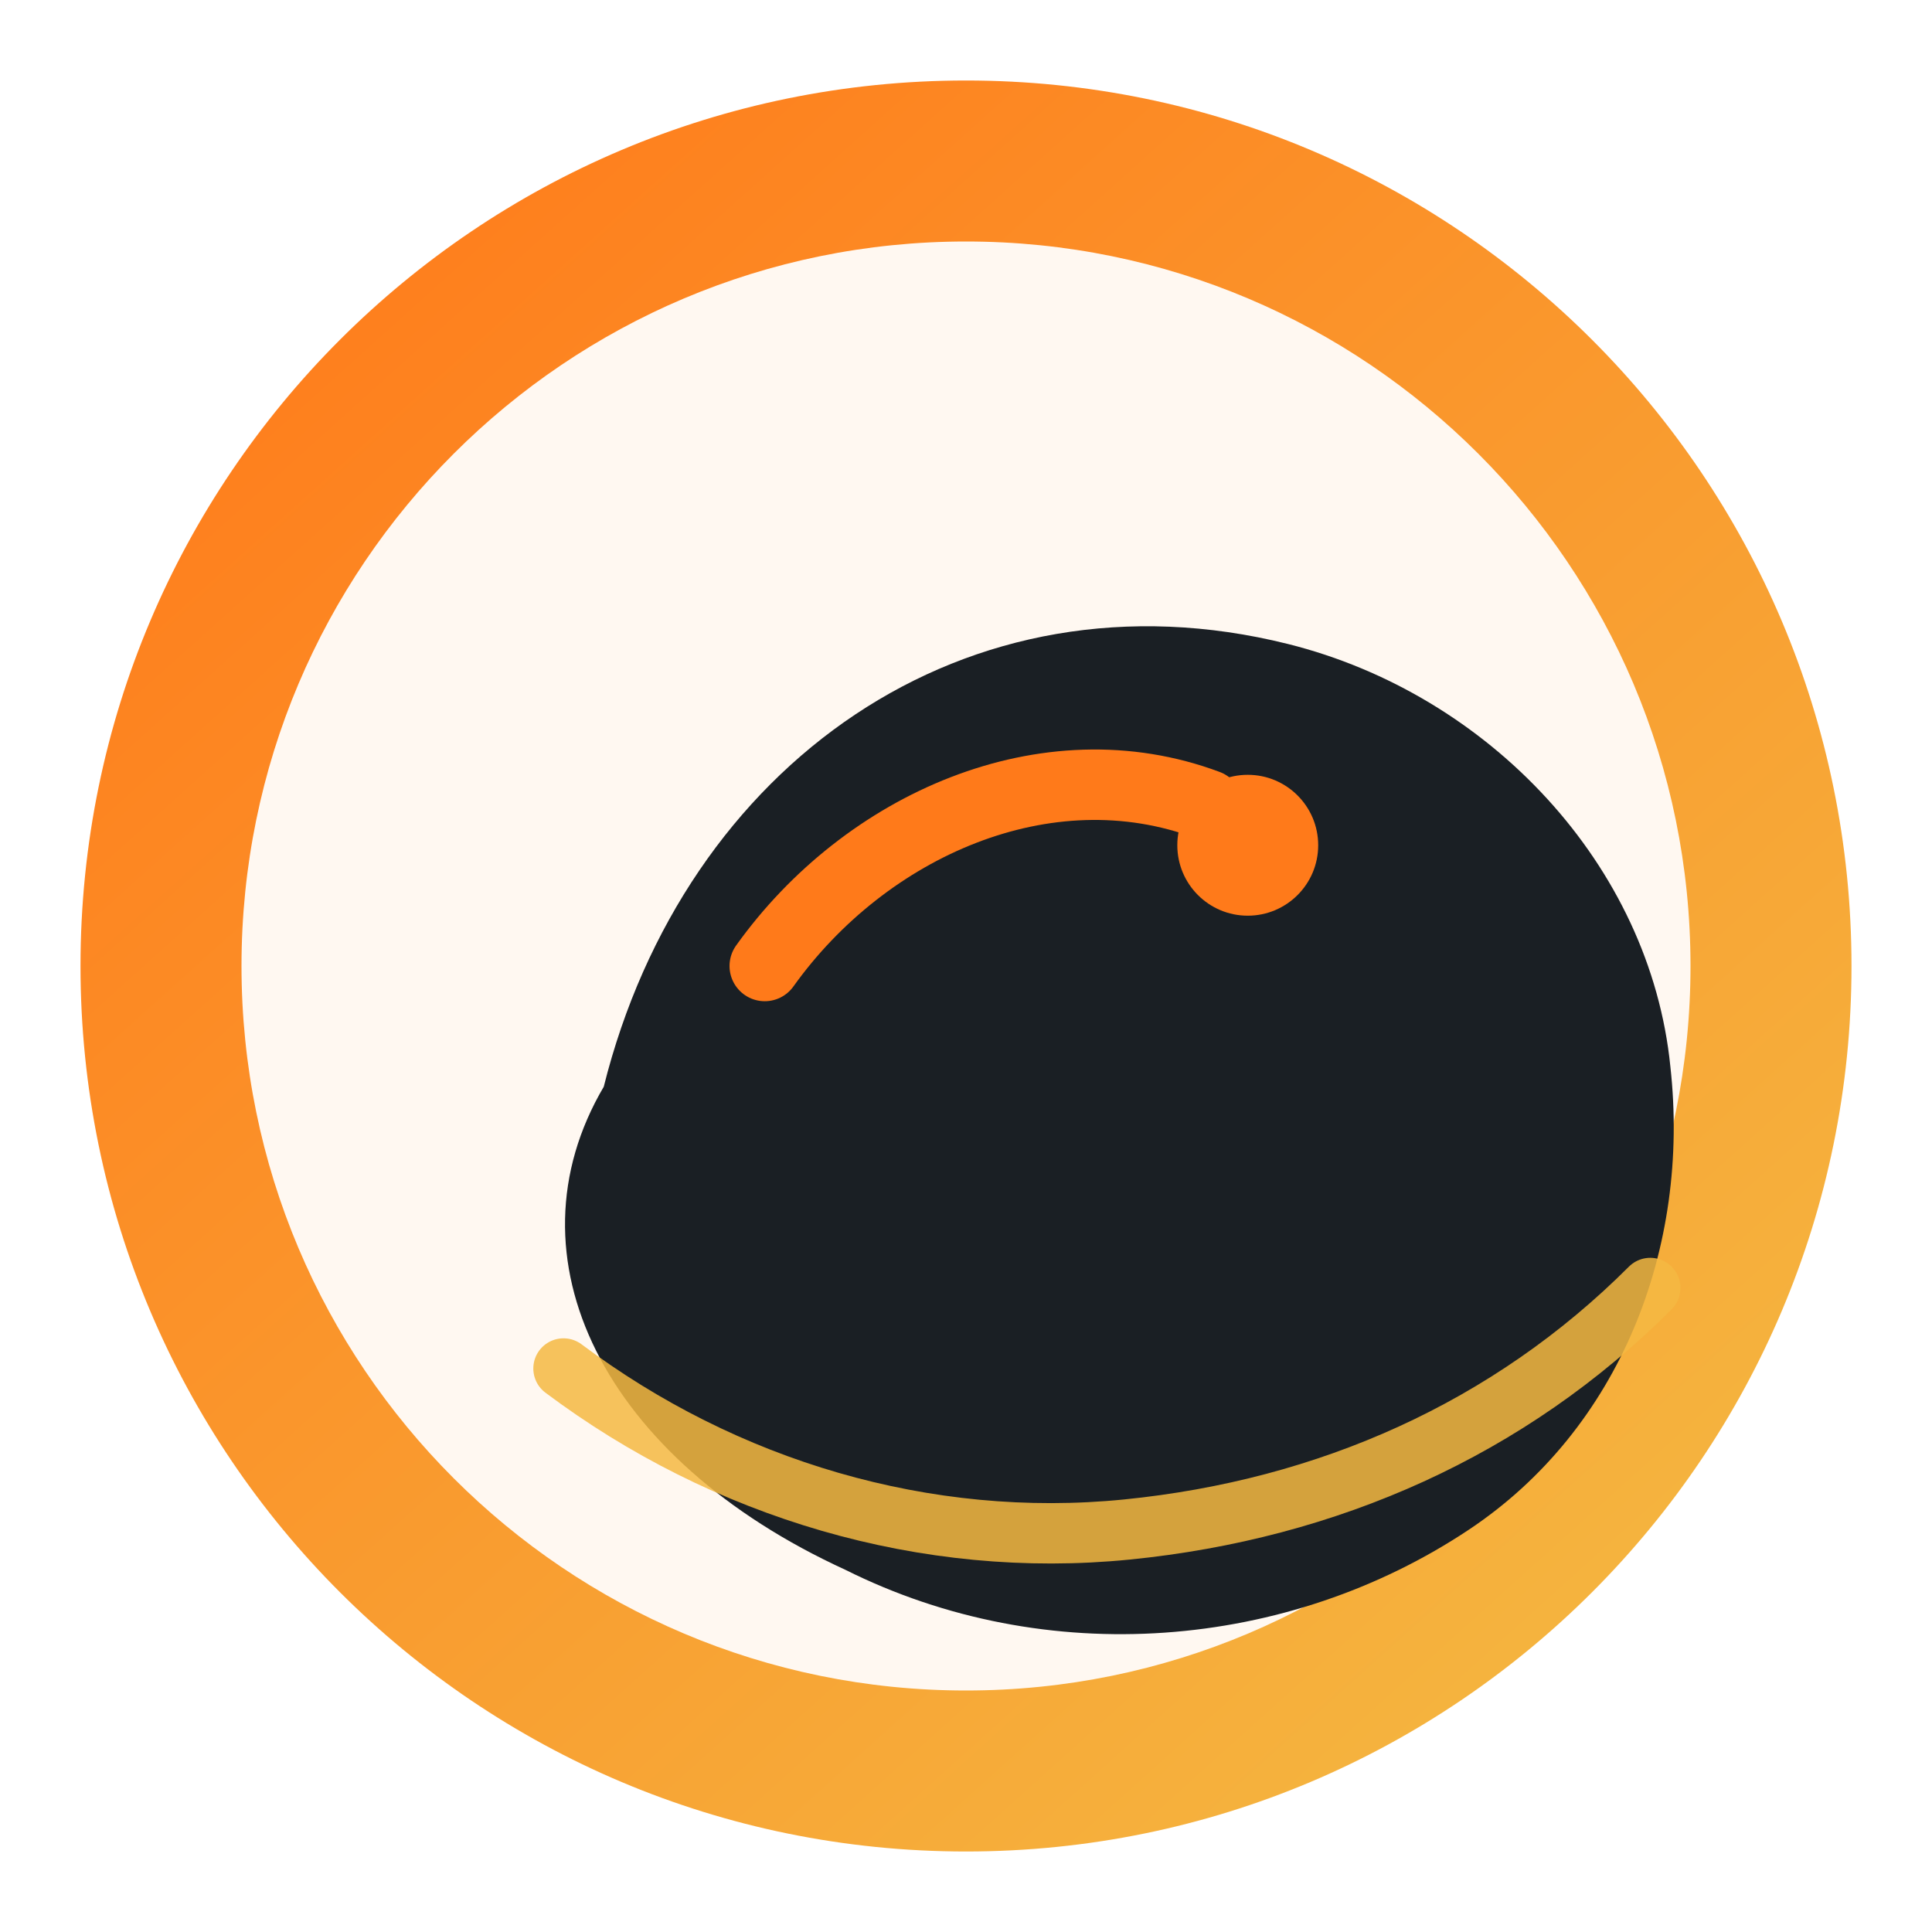
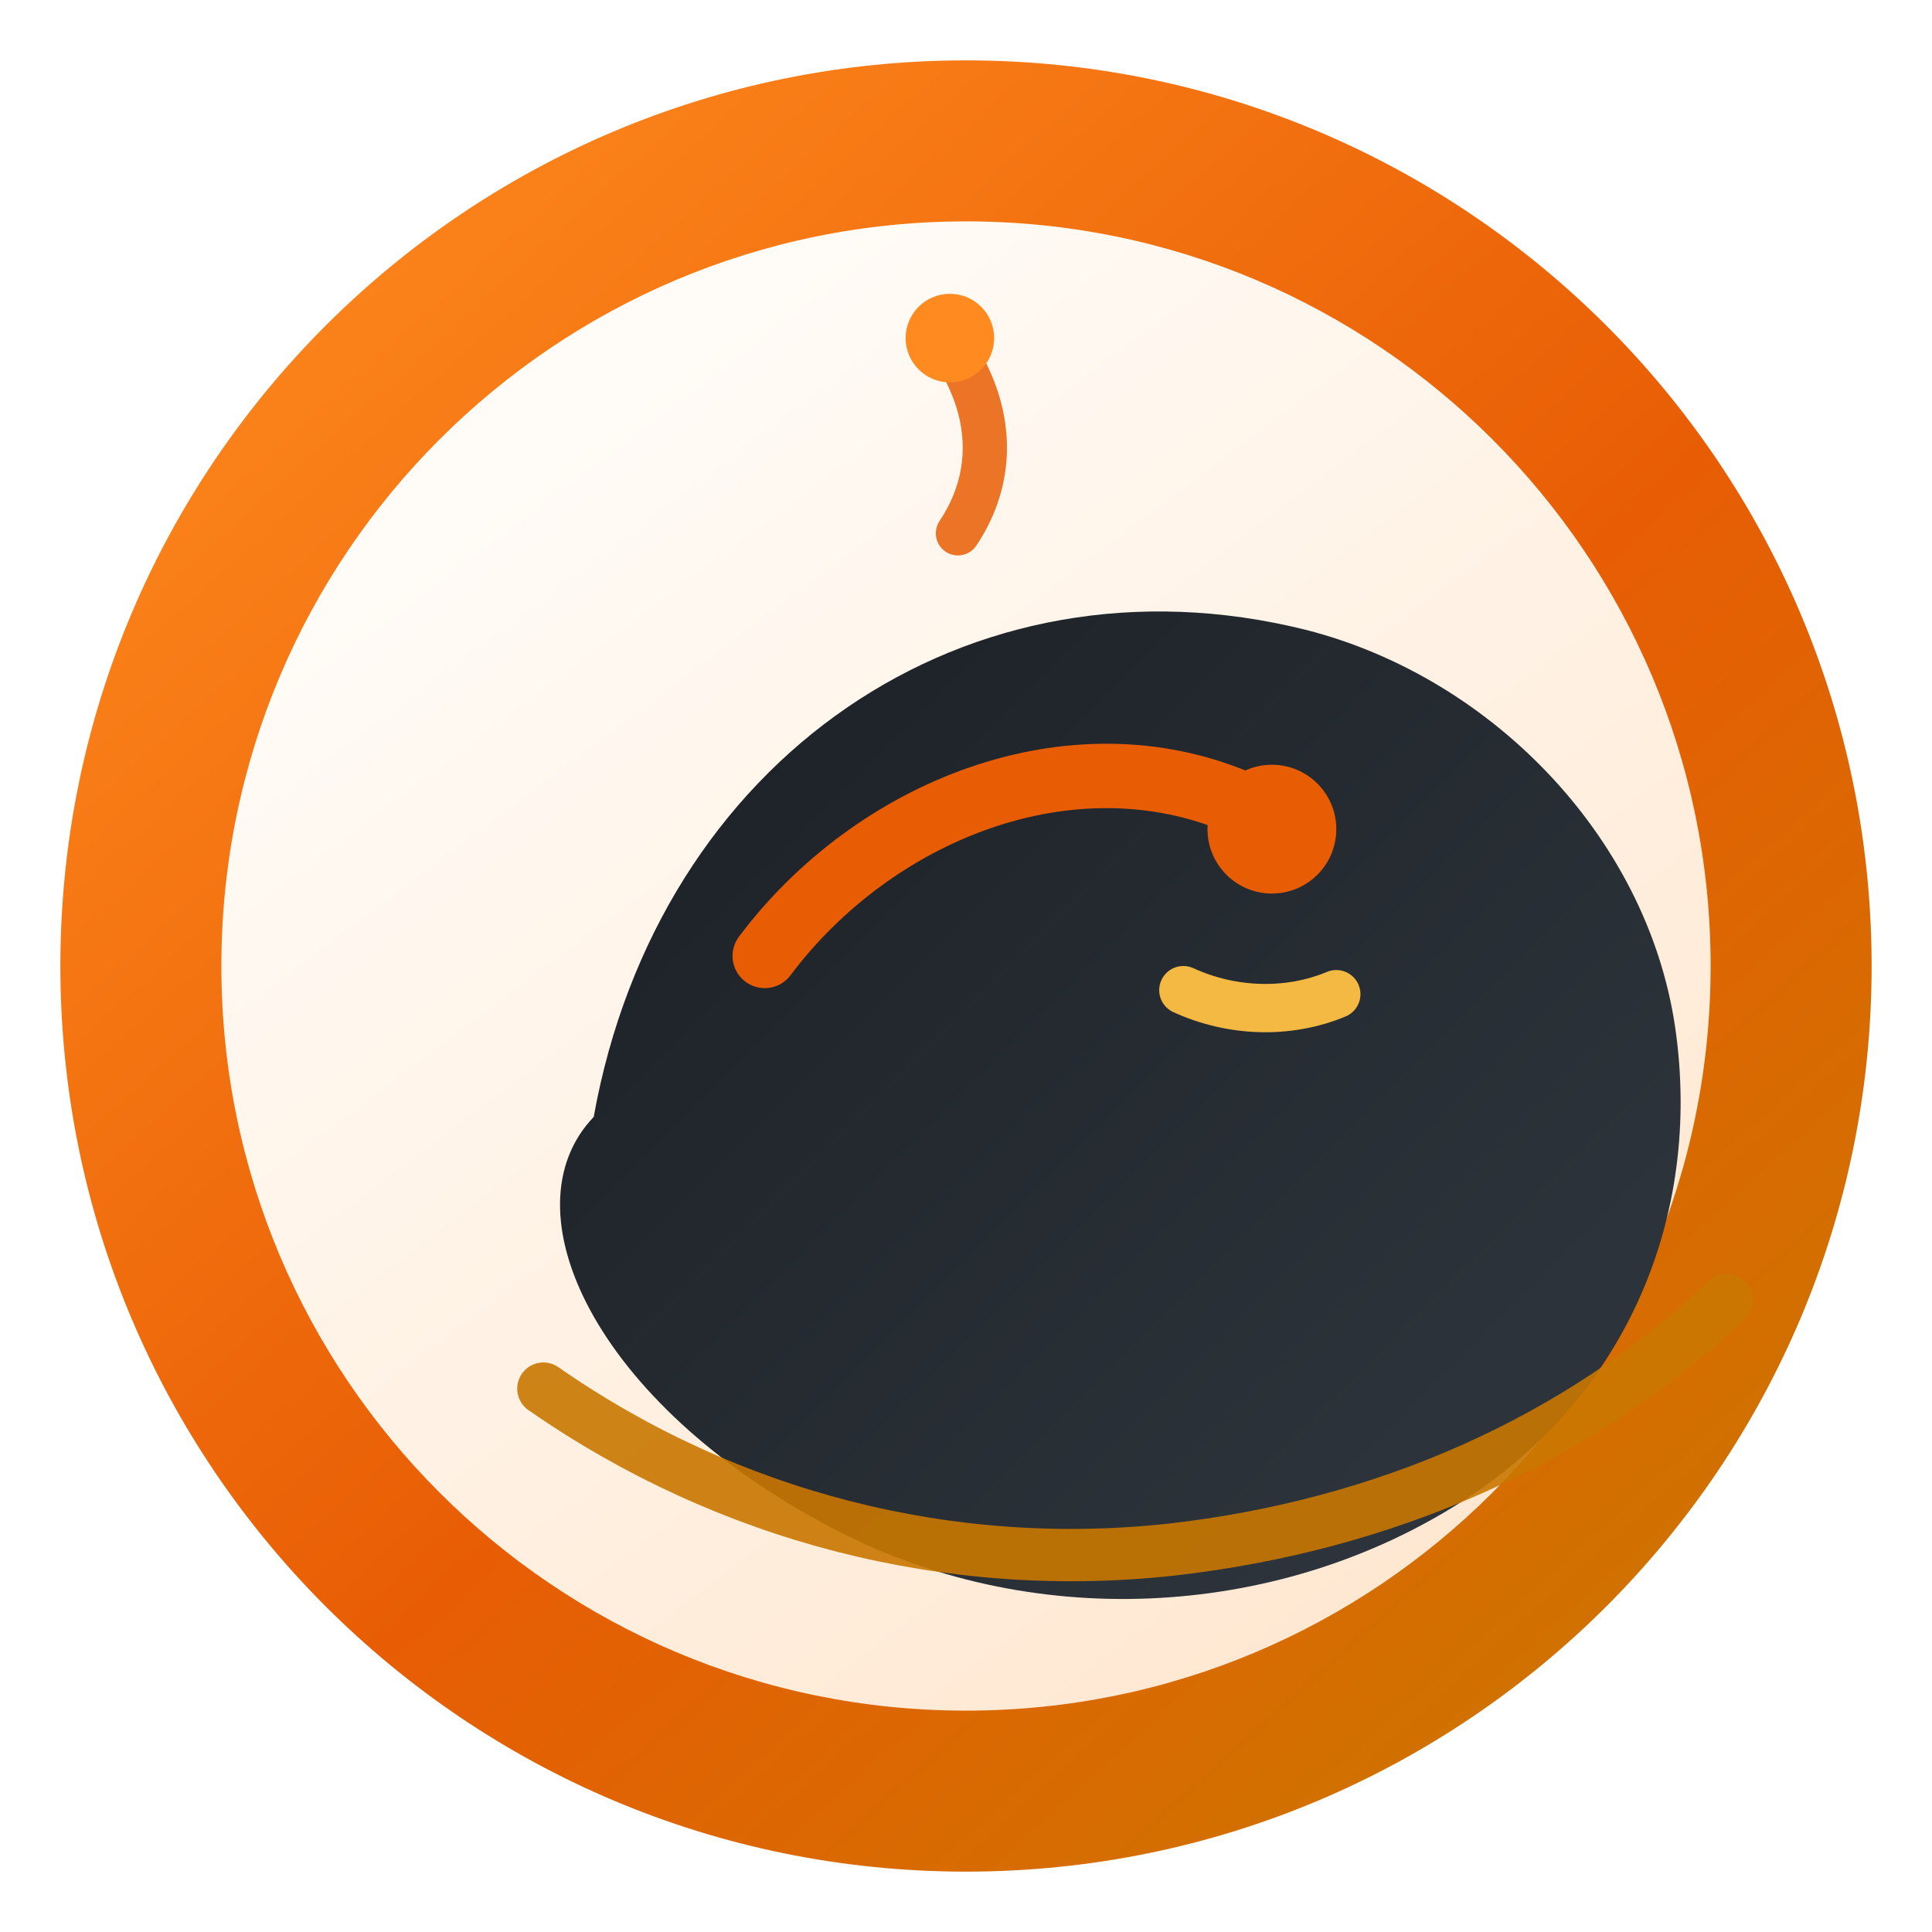
<svg xmlns="http://www.w3.org/2000/svg" viewBox="0 0 96 96" fill="none" aria-hidden="true">
  <defs>
-     <linearGradient id="lg" x1="12" y1="8" x2="84" y2="88" gradientUnits="userSpaceOnUse">
-       <stop stop-color="#FF7A1A" />
-       <stop offset="1" stop-color="#F4B942" />
+     <linearGradient id="ring" x1="10" y1="6" x2="86" y2="90" gradientUnits="userSpaceOnUse">
+       <stop stop-color="#FF8A1F" />
+       <stop offset=".55" stop-color="#E85D04" />
+       <stop offset="1" stop-color="#C97700" />
+     </linearGradient>
+     <linearGradient id="core" x1="28" y1="22" x2="70" y2="78" gradientUnits="userSpaceOnUse">
+       <stop stop-color="#FFFBF6" />
+       <stop offset="1" stop-color="#FFE8D2" />
+     </linearGradient>
+     <linearGradient id="bird" x1="30" y1="28" x2="72" y2="70" gradientUnits="userSpaceOnUse">
+       <stop stop-color="#1A1F24" />
+       <stop offset="1" stop-color="#2C333A" />
    </linearGradient>
  </defs>
-   <circle cx="48" cy="48" r="44" fill="url(#lg)" />
-   <circle cx="48" cy="48" r="36" fill="#FFF8F1" />
-   <path d="M30 54c4-16 18-26 34-22 10 2.5 18 11 19 21 1 9-2.5 18-10 23-9 6-21 7-31 2-12-5.5-17-15.5-12-24z" fill="#1A1F24" />
-   <path d="M38 48c5-7 14-11 22-8" stroke="#FF7A1A" stroke-width="3.5" stroke-linecap="round" />
-   <circle cx="62" cy="42" r="3.5" fill="#FF7A1A" />
-   <path d="M28 68c8 6 18 9 28 8 10-1 19-5 26-12" stroke="#F4B942" stroke-width="3" stroke-linecap="round" opacity=".85" />
+   <circle cx="48" cy="48" r="45" fill="url(#ring)" />
+   <circle cx="48" cy="48" r="37" fill="url(#core)" />
+   <path d="M29.5 55.5c3.2-17.8 18.6-28.4 35.4-24.2 9.4 2.4 17.2 10.6 18.4 20.2 1.2 9.4-2.8 18.2-10.8 23.2-9.2 5.8-21.4 6.4-31.2 1.2-11.8-6.2-16.2-15.8-11.8-20.4z" fill="url(#bird)" />
+   <path d="M38 47.5c5.4-7.2 15.2-11.2 23.6-7.6" stroke="#E85D04" stroke-width="3.2" stroke-linecap="round" />
+   <circle cx="63.2" cy="41.2" r="3.2" fill="#E85D04" />
+   <path d="M58.8 49.2c2.4 1.1 5.2 1.2 7.6.2" stroke="#F4B942" stroke-width="2.4" stroke-linecap="round" />
+   <path d="M27 69c9.2 6.4 20.2 9.2 31.2 8 10.6-1.2 20.2-5.4 27.6-12.4" stroke="#C97700" stroke-width="2.6" stroke-linecap="round" opacity=".9" />
+   <path d="M48 18.5c1.4 2.8 1.2 5.6-.4 8" stroke="#E85D04" stroke-width="2.2" stroke-linecap="round" opacity=".85" />
+   <circle cx="47.2" cy="16.8" r="2.2" fill="#FF8A1F" />
</svg>
